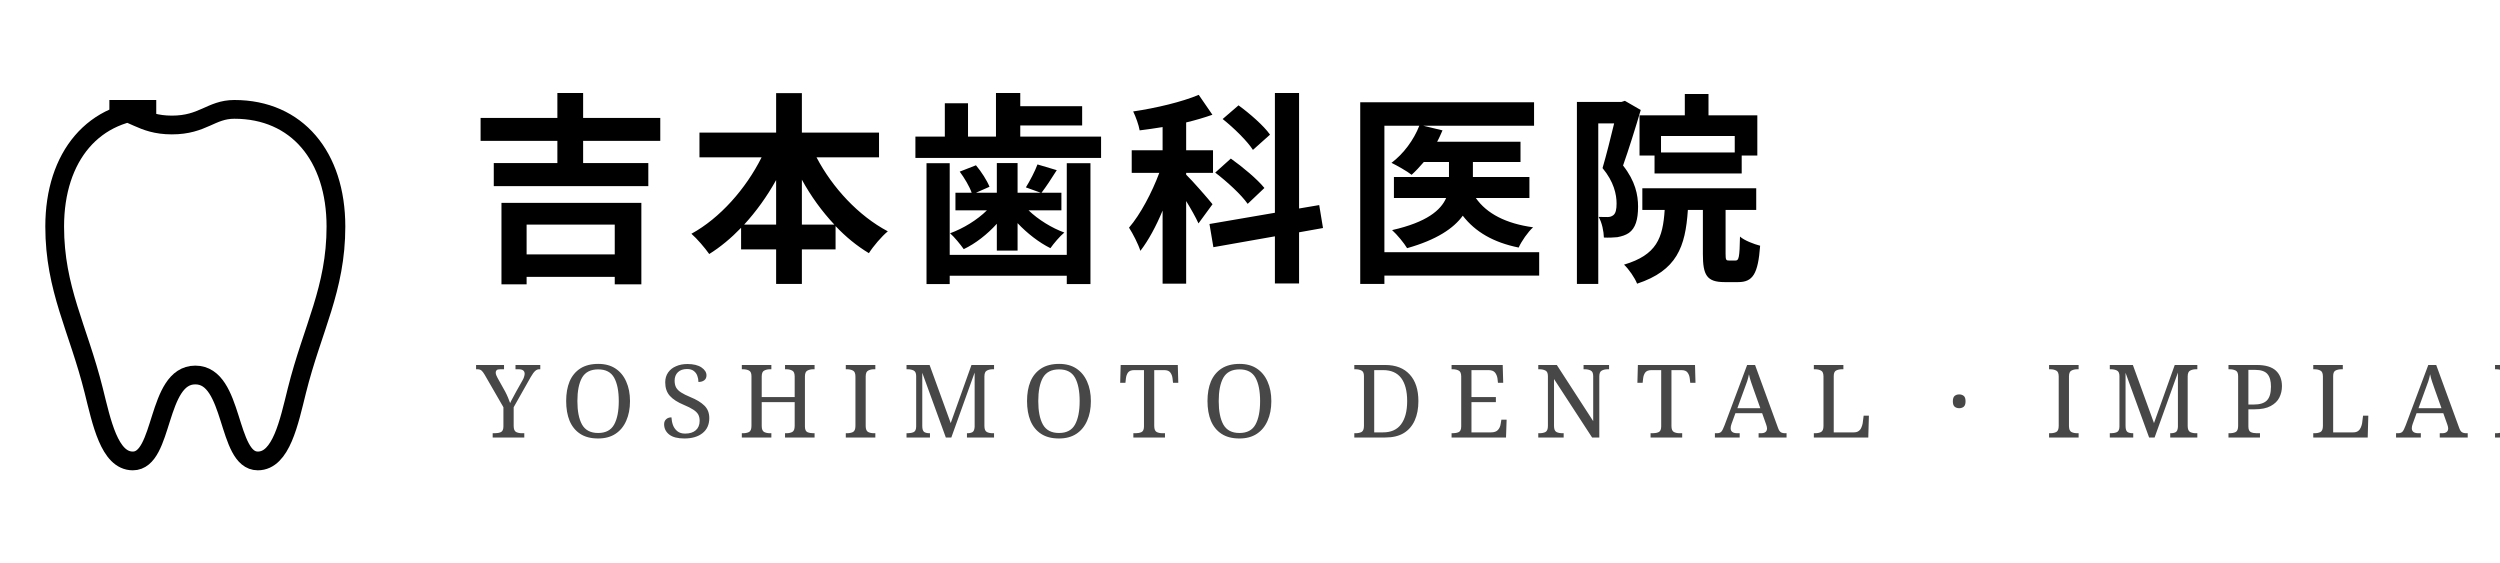
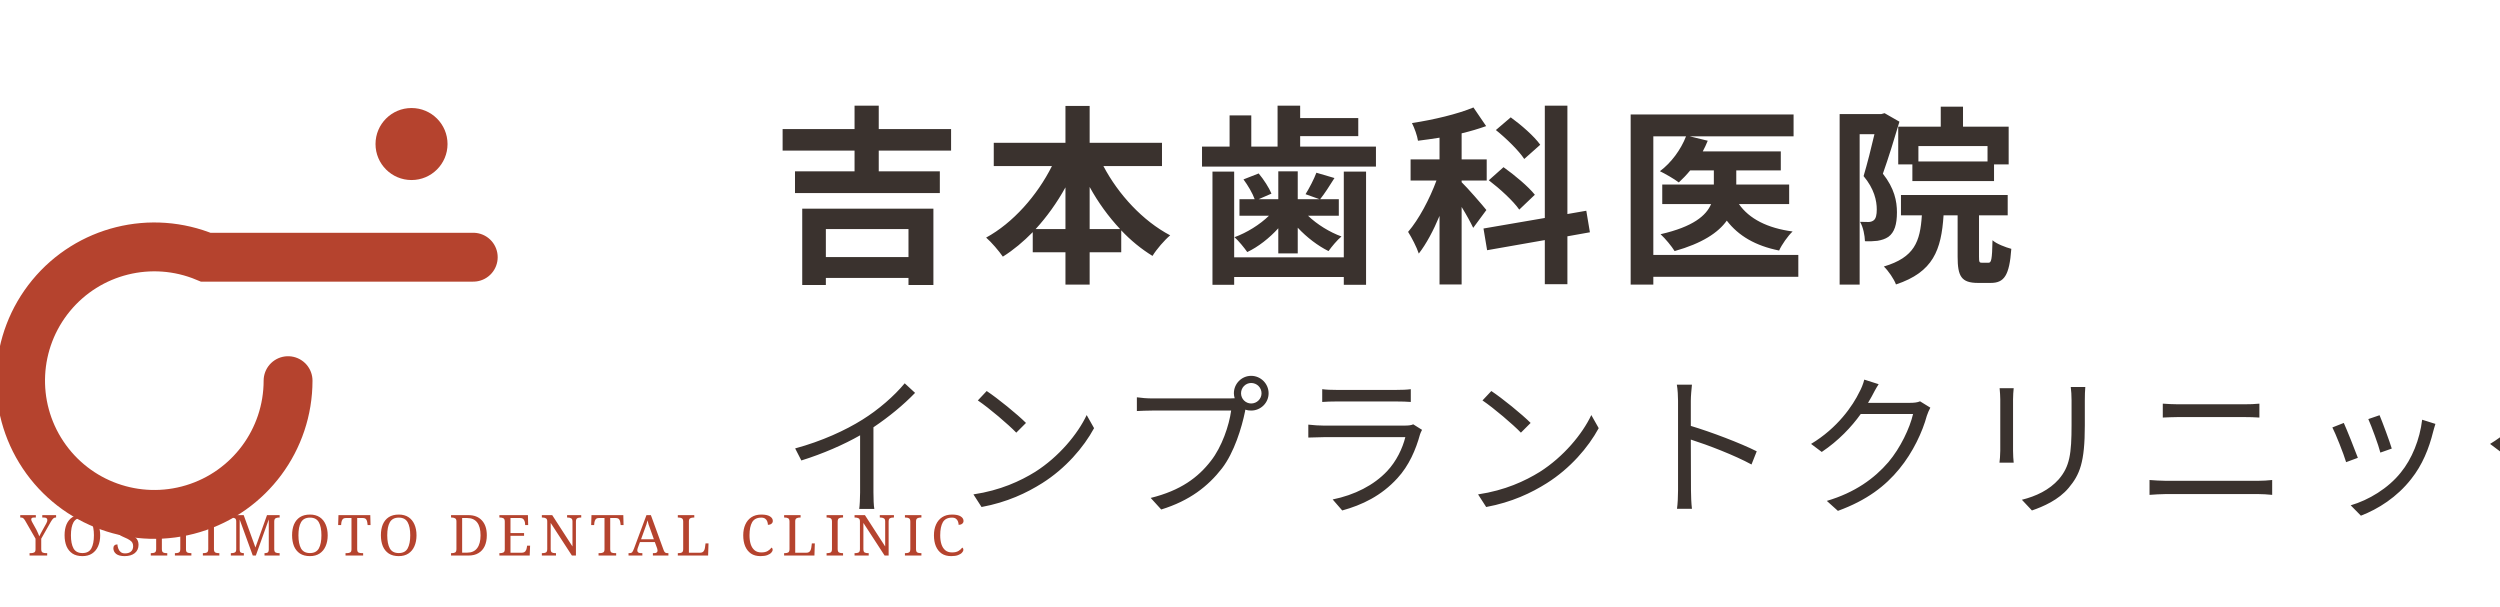
- <svg xmlns="http://www.w3.org/2000/svg" viewBox="0 0 320 72" role="img" aria-label="吉本歯科医院 インプラントセンター">
-   <g fill="none" stroke="currentColor" stroke-width="2.4">
-     <path d="M20 14c-8 0-13 6-13 15 0 8 3 13 5 21 1 4 2 9 5 9 4 0 3-11 8-11s4 11 8 11c3 0 4-5 5-9 2-8 5-13 5-21 0-9-5-15-13-15-3 0-4 2-8 2s-5-2-8-2z" />
+ <svg xmlns="http://www.w3.org/2000/svg" viewBox="0 0 486 118" role="img" aria-label="吉本歯科医院 インプラントクリニック YOSHIMOTO DENTAL CLINIC">
+   <g>
+     <path d="M92 50 H40 A26 26 0 1 0 56 74" fill="none" stroke="#B5432E" stroke-width="9.5" stroke-linecap="round" />
+     <circle cx="80" cy="28" r="7" fill="#B5432E" />
  </g>
-   <g fill="currentColor">
-     <text x="60" y="34" font-family="'Noto Serif JP',serif" font-size="26" font-weight="700" letter-spacing="2">吉本歯科医院</text>
-     <text x="61" y="56" font-family="'Cormorant Garamond','Noto Serif JP',serif" font-size="13" letter-spacing="3" opacity="0.72">YOSHIMOTO DENTAL · IMPLANT CENTER</text>
-   </g>
+   <text x="4" y="108" font-family="'Cormorant Garamond','Noto Serif JP',serif" font-size="11" letter-spacing="1.4" fill="#B5432E">YOSHIMOTO DENTAL CLINIC</text>
+   <text x="150" y="52" font-family="'Noto Sans JP',sans-serif" font-size="37" font-weight="700" letter-spacing="4" fill="#3A322E">吉本歯科医院</text>
+   <text x="152" y="98" font-family="'Noto Sans JP',sans-serif" font-size="30" font-weight="500" letter-spacing="3" fill="#3A322E">インプラントクリニック</text>
</svg>
